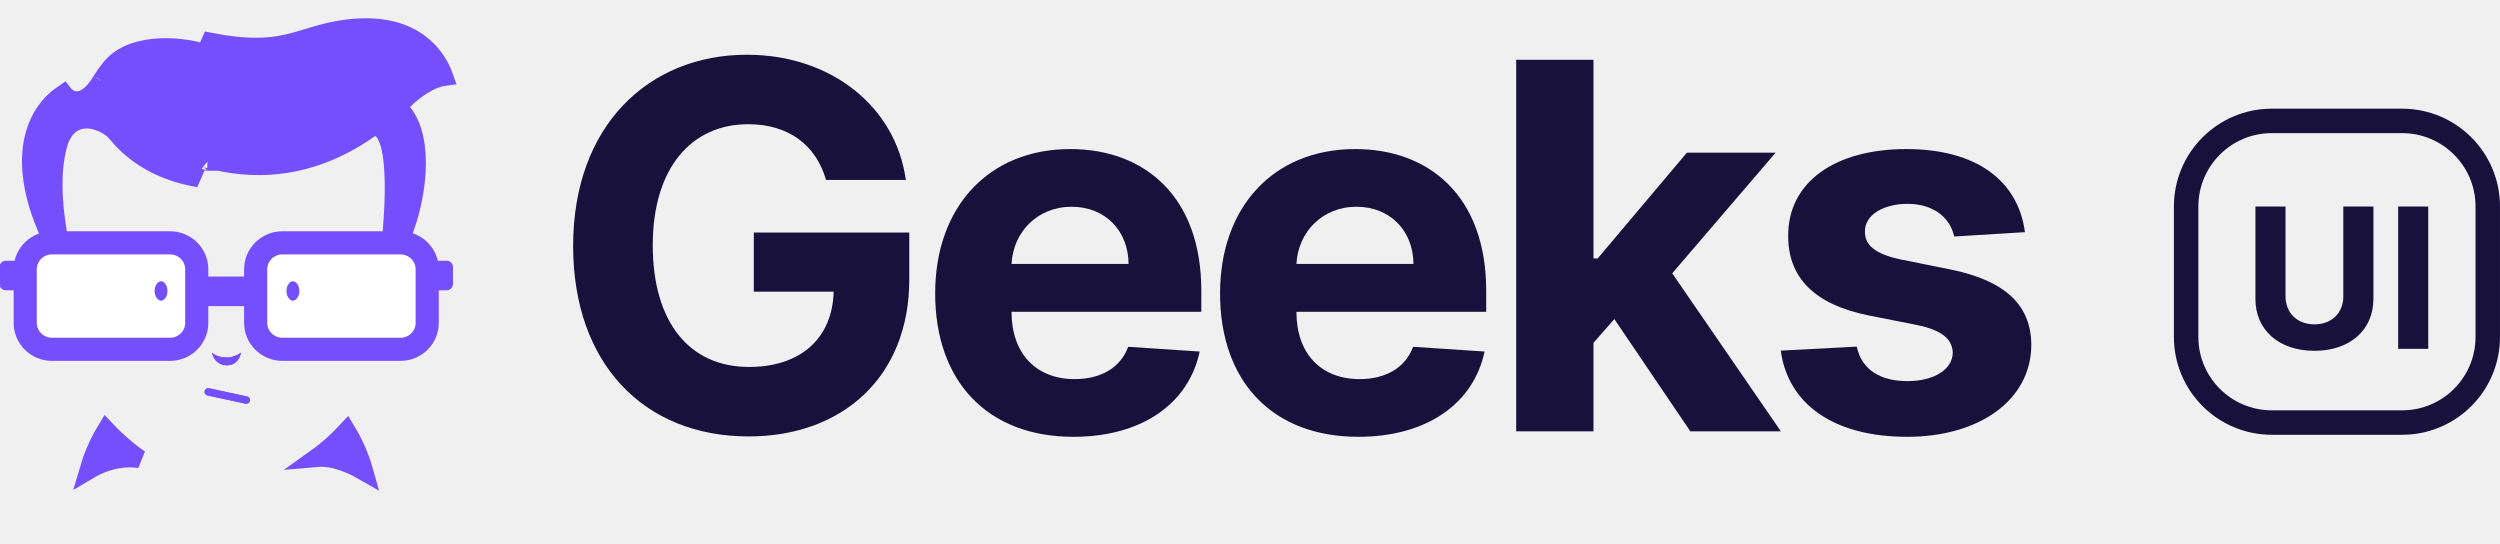
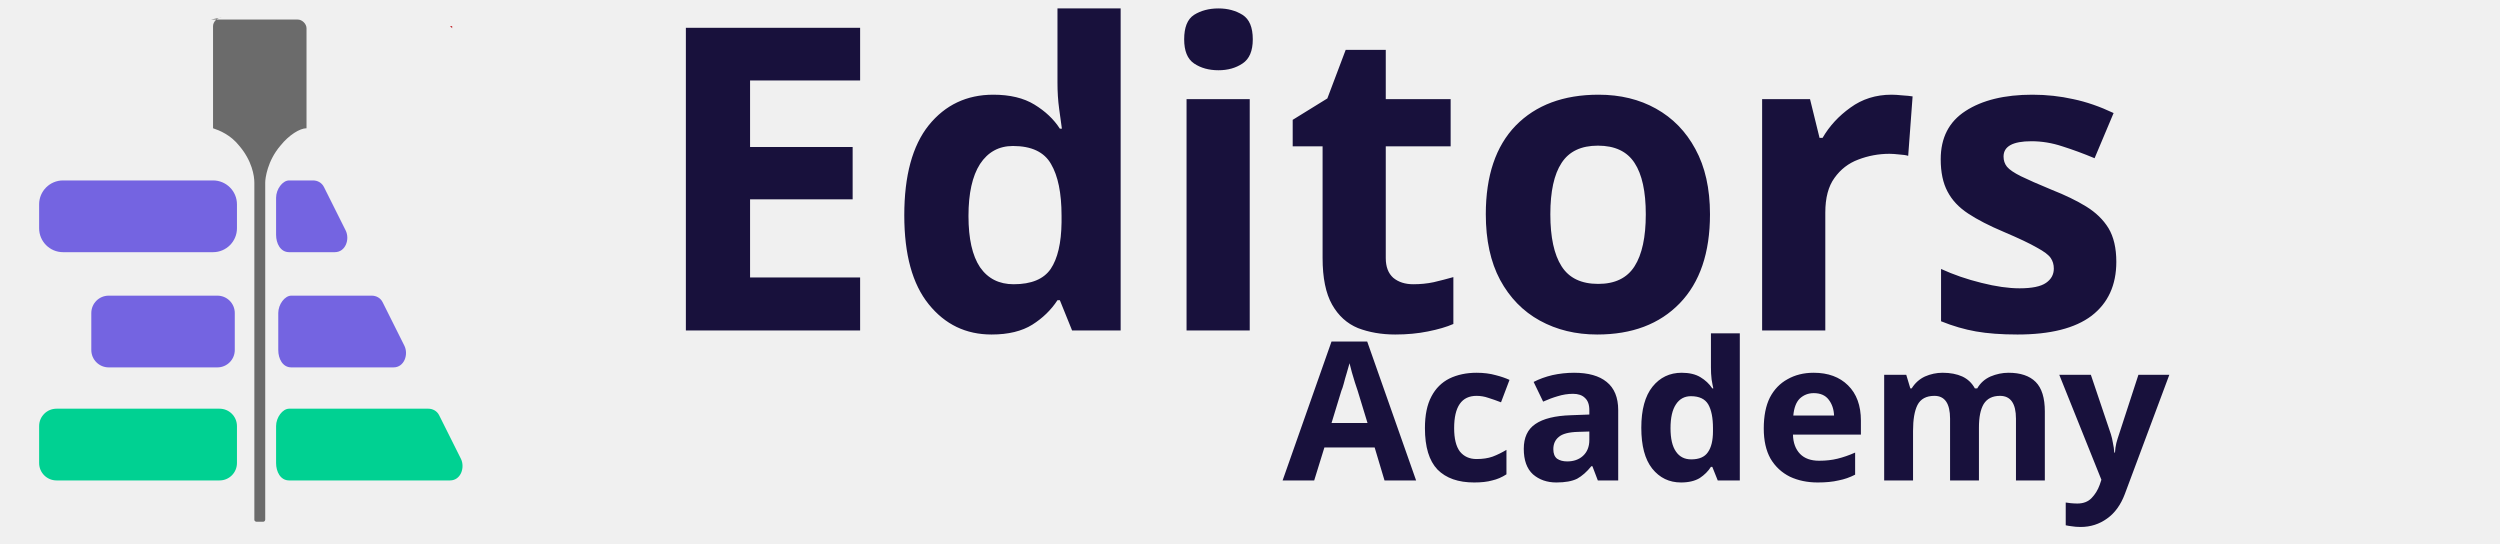
- <svg xmlns="http://www.w3.org/2000/svg" width="115" height="25" viewBox="0 0 115 25" fill="none">
-   <g clip-path="url(#clip0)">
-     <path d="M18.302 4.892L18.562 4.627C18.812 4.373 19.223 4.032 19.666 3.798C19.888 3.68 20.136 3.579 20.388 3.538C20.403 3.535 20.418 3.533 20.433 3.531C20.275 3.083 19.981 2.571 19.5 2.149C18.819 1.552 17.724 1.1 16.004 1.312C15.249 1.405 14.703 1.571 14.162 1.736C14.162 1.736 14.162 1.736 14.162 1.736L14.153 1.738C13.479 1.944 12.809 2.149 11.823 2.156C11.236 2.161 10.544 2.095 9.675 1.927L9.439 2.451C9.013 2.305 8.219 2.147 7.387 2.181C6.549 2.215 5.746 2.439 5.213 2.979M18.302 4.892L5.213 2.979M18.302 4.892L18.534 5.182C19.05 5.83 19.217 6.82 19.16 7.886C19.111 8.802 18.899 9.709 18.67 10.367L18.049 10.326C18.147 9.012 18.133 8.051 18.056 7.374C18.014 7.002 17.951 6.702 17.871 6.473C17.797 6.261 17.686 6.039 17.498 5.909L17.256 5.742L17.016 5.913C13.608 8.335 10.583 7.57 9.63 7.329L9.627 7.328L9.623 7.327C9.559 7.311 9.499 7.295 9.448 7.284C9.403 7.273 9.339 7.26 9.279 7.255C9.255 7.254 9.185 7.249 9.104 7.272C9.06 7.285 8.987 7.314 8.919 7.381C8.843 7.456 8.8 7.555 8.793 7.656C8.782 7.813 8.86 7.923 8.876 7.944C8.876 7.945 8.876 7.945 8.877 7.946C8.904 7.984 8.933 8.014 8.952 8.033L8.952 8.033C9.008 8.089 9.073 8.144 9.144 8.198C8.206 8.037 7.482 7.749 6.93 7.441C6.066 6.957 5.601 6.41 5.383 6.153L5.383 6.153C5.383 6.153 5.383 6.153 5.383 6.153C5.38 6.149 5.377 6.146 5.374 6.143C5.336 6.097 5.289 6.042 5.25 6.004L4.964 6.295L5.25 6.004C5.155 5.911 4.996 5.799 4.814 5.707C4.629 5.613 4.387 5.521 4.122 5.497C3.852 5.472 3.543 5.516 3.264 5.717C2.988 5.916 2.793 6.232 2.678 6.652C2.319 7.952 2.474 9.427 2.603 10.341L2.092 10.37C1.39 8.662 1.326 7.357 1.538 6.404C1.762 5.401 2.297 4.757 2.782 4.415L2.925 4.314C2.945 4.34 2.968 4.365 2.993 4.39C3.095 4.49 3.218 4.565 3.36 4.599C3.501 4.633 3.636 4.621 3.751 4.587C3.969 4.522 4.142 4.376 4.258 4.258C4.381 4.133 4.482 3.997 4.55 3.897C4.585 3.845 4.612 3.801 4.632 3.769C4.641 3.753 4.649 3.74 4.655 3.731L4.658 3.724M18.302 4.892L4.658 3.724M5.213 2.979C5.098 3.096 4.961 3.277 4.844 3.444C4.788 3.525 4.74 3.597 4.707 3.649C4.69 3.675 4.676 3.696 4.668 3.71L4.658 3.724M5.213 2.979L4.658 3.724M9.539 7.434C9.539 7.434 9.54 7.434 9.541 7.435C9.54 7.435 9.54 7.435 9.54 7.435C9.54 7.434 9.539 7.434 9.539 7.434Z" fill="#754FFE" stroke="#754FFE" stroke-width="0.839" />
-     <path d="M7.817 11.17H2.393C1.712 11.17 1.16 11.713 1.16 12.383V14.856C1.16 15.526 1.712 16.069 2.393 16.069H7.817C8.498 16.069 9.05 15.526 9.05 14.856V12.383C9.05 11.713 8.498 11.17 7.817 11.17Z" fill="white" stroke="#754FFE" stroke-width="1.064" />
-     <path d="M0.616 12.019H0.271C0.121 12.019 0 12.138 0 12.286V13.062C0 13.209 0.121 13.328 0.271 13.328H0.616C0.766 13.328 0.888 13.209 0.888 13.062V12.286C0.888 12.138 0.766 12.019 0.616 12.019Z" fill="#754FFE" stroke="#754FFE" stroke-width="0.053" />
-     <path d="M12.994 11.17H18.418C19.099 11.17 19.651 11.713 19.651 12.383V14.856C19.651 15.526 19.099 16.069 18.418 16.069H12.994C12.313 16.069 11.761 15.526 11.761 14.856V12.383C11.761 11.713 12.313 11.17 12.994 11.17Z" fill="white" stroke="#754FFE" stroke-width="1.064" />
-     <path d="M20.194 12.019H20.539C20.689 12.019 20.81 12.138 20.81 12.286V13.062C20.81 13.209 20.689 13.328 20.539 13.328H20.194C20.044 13.328 19.922 13.209 19.922 13.062V12.286C19.922 12.138 20.044 12.019 20.194 12.019Z" fill="#754FFE" stroke="#754FFE" stroke-width="0.053" />
-     <path d="M9.541 12.746H11.267C11.417 12.746 11.539 12.866 11.539 13.013V13.789C11.539 13.936 11.417 14.056 11.267 14.056H9.541C9.392 14.056 9.27 13.936 9.27 13.789V13.013C9.27 12.866 9.392 12.746 9.541 12.746Z" fill="#754FFE" stroke="#754FFE" stroke-width="0.053" />
-     <mask id="path-7-inside-1" fill="white">
-       <path d="M7.704 13.384C7.704 13.625 7.572 13.821 7.408 13.821C7.245 13.821 7.113 13.625 7.113 13.384C7.113 13.143 7.245 12.948 7.408 12.948C7.572 12.948 7.704 13.143 7.704 13.384Z" />
-     </mask>
-     <path d="M7.704 13.384C7.704 13.625 7.572 13.821 7.408 13.821C7.245 13.821 7.113 13.625 7.113 13.384C7.113 13.143 7.245 12.948 7.408 12.948C7.572 12.948 7.704 13.143 7.704 13.384Z" fill="#754FFE" />
-     <path d="M6.865 13.384C6.865 13.36 6.87 13.3 6.923 13.222C6.972 13.149 7.129 12.982 7.408 12.982V14.66C7.852 14.66 8.156 14.395 8.312 14.164C8.472 13.928 8.544 13.65 8.544 13.384H6.865ZM7.408 12.982C7.688 12.982 7.845 13.149 7.894 13.222C7.947 13.3 7.952 13.36 7.952 13.384H6.273C6.273 13.65 6.345 13.928 6.505 14.164C6.661 14.395 6.965 14.66 7.408 14.66V12.982ZM7.952 13.384C7.952 13.409 7.947 13.469 7.894 13.546C7.845 13.619 7.688 13.787 7.408 13.787V12.108C6.965 12.108 6.661 12.374 6.505 12.605C6.345 12.84 6.273 13.118 6.273 13.384H7.952ZM7.408 13.787C7.129 13.787 6.972 13.619 6.923 13.546C6.87 13.469 6.865 13.409 6.865 13.384H8.544C8.544 13.118 8.472 12.84 8.312 12.605C8.156 12.374 7.852 12.108 7.408 12.108V13.787Z" fill="#754FFE" mask="url(#path-7-inside-1)" />
-     <mask id="path-9-inside-2" fill="white">
-       <path d="M13.178 13.384C13.178 13.625 13.31 13.821 13.474 13.821C13.637 13.821 13.77 13.625 13.77 13.384C13.77 13.143 13.637 12.948 13.474 12.948C13.31 12.948 13.178 13.143 13.178 13.384Z" />
-     </mask>
-     <path d="M13.178 13.384C13.178 13.625 13.31 13.821 13.474 13.821C13.637 13.821 13.77 13.625 13.77 13.384C13.77 13.143 13.637 12.948 13.474 12.948C13.31 12.948 13.178 13.143 13.178 13.384Z" fill="#754FFE" />
-     <path d="M12.338 13.384C12.338 13.65 12.41 13.928 12.57 14.164C12.726 14.395 13.03 14.66 13.474 14.66V12.982C13.753 12.982 13.91 13.149 13.959 13.222C14.012 13.3 14.017 13.36 14.017 13.384H12.338ZM13.474 14.66C13.917 14.66 14.221 14.395 14.378 14.164C14.537 13.928 14.609 13.65 14.609 13.384H12.93C12.93 13.359 12.936 13.3 12.988 13.222C13.037 13.149 13.194 12.982 13.474 12.982V14.66ZM14.609 13.384C14.609 13.118 14.537 12.84 14.378 12.605C14.221 12.374 13.917 12.108 13.474 12.108V13.787C13.194 13.787 13.037 13.619 12.988 13.547C12.936 13.469 12.93 13.409 12.93 13.384H14.609ZM13.474 12.108C13.03 12.108 12.726 12.374 12.57 12.605C12.41 12.84 12.338 13.118 12.338 13.384H14.017C14.017 13.409 14.012 13.469 13.959 13.546C13.91 13.619 13.753 13.787 13.474 13.787V12.108Z" fill="#754FFE" mask="url(#path-9-inside-2)" />
-     <mask id="path-11-inside-3" fill="white">
-       <path d="M11.082 16.221C10.589 16.609 9.924 16.415 9.751 16.221C9.8 16.464 9.988 16.803 10.441 16.803C10.895 16.803 11.058 16.415 11.082 16.221Z" />
-     </mask>
-     <path d="M11.082 16.221C10.589 16.609 9.924 16.415 9.751 16.221C9.8 16.464 9.988 16.803 10.441 16.803C10.895 16.803 11.058 16.415 11.082 16.221Z" fill="#754FFE" />
-     <path d="M11.082 16.221L11.915 16.327L12.173 14.295L10.563 15.562L11.082 16.221ZM9.751 16.221L10.378 15.664L8.309 13.338L8.928 16.388L9.751 16.221ZM10.563 15.562C10.524 15.592 10.465 15.613 10.378 15.604C10.335 15.6 10.302 15.59 10.286 15.583C10.278 15.58 10.282 15.581 10.294 15.588C10.303 15.595 10.337 15.617 10.378 15.664L9.124 16.779C9.282 16.956 9.481 17.066 9.639 17.132C9.812 17.204 10.009 17.255 10.215 17.275C10.627 17.315 11.147 17.238 11.601 16.881L10.563 15.562ZM8.928 16.388C8.976 16.623 9.092 16.926 9.337 17.182C9.601 17.46 9.98 17.643 10.441 17.643V15.964C10.435 15.964 10.453 15.963 10.483 15.976C10.512 15.989 10.536 16.008 10.552 16.024C10.567 16.04 10.572 16.051 10.573 16.052C10.573 16.053 10.573 16.053 10.573 16.054L8.928 16.388ZM10.441 17.643C10.944 17.643 11.326 17.414 11.569 17.121C11.788 16.856 11.886 16.553 11.915 16.327L10.25 16.116C10.253 16.09 10.257 16.08 10.258 16.079C10.259 16.076 10.263 16.065 10.277 16.05C10.291 16.032 10.317 16.007 10.356 15.988C10.398 15.967 10.431 15.964 10.441 15.964V17.643Z" fill="#754FFE" mask="url(#path-11-inside-3)" />
-     <mask id="path-13-inside-4" fill="white">
-       <path fill-rule="evenodd" clip-rule="evenodd" d="M9.414 17.989C9.435 17.897 9.527 17.84 9.62 17.86L11.362 18.237C11.455 18.257 11.514 18.348 11.493 18.439C11.473 18.531 11.381 18.589 11.288 18.568L9.546 18.191C9.452 18.171 9.394 18.081 9.414 17.989Z" />
-     </mask>
-     <path fill-rule="evenodd" clip-rule="evenodd" d="M9.414 17.989C9.435 17.897 9.527 17.84 9.62 17.86L11.362 18.237C11.455 18.257 11.514 18.348 11.493 18.439C11.473 18.531 11.381 18.589 11.288 18.568L9.546 18.191C9.452 18.171 9.394 18.081 9.414 17.989Z" fill="#754FFE" />
-     <path d="M9.414 17.989L8.595 17.806L8.595 17.806L9.414 17.989ZM9.62 17.86L9.442 18.68L9.442 18.68L9.62 17.86ZM11.362 18.237L11.54 17.417L11.539 17.417L11.362 18.237ZM11.493 18.439L10.674 18.256L10.674 18.256L11.493 18.439ZM11.288 18.568L11.466 17.748L11.465 17.748L11.288 18.568ZM9.546 18.191L9.723 17.371L9.723 17.371L9.546 18.191ZM10.233 18.172C10.15 18.542 9.788 18.755 9.442 18.68L9.798 17.04C9.265 16.924 8.719 17.252 8.595 17.806L10.233 18.172ZM9.442 18.68L11.184 19.057L11.539 17.417L9.797 17.039L9.442 18.68ZM11.184 19.057C10.834 18.981 10.59 18.631 10.674 18.256L12.312 18.623C12.437 18.065 12.076 17.533 11.54 17.417L11.184 19.057ZM10.674 18.256C10.757 17.886 11.119 17.673 11.466 17.748L11.11 19.389C11.643 19.504 12.189 19.175 12.312 18.622L10.674 18.256ZM11.465 17.748L9.723 17.371L9.368 19.011L11.11 19.389L11.465 17.748ZM9.723 17.371C10.074 17.447 10.317 17.798 10.233 18.172L8.595 17.806C8.47 18.363 8.831 18.895 9.368 19.012L9.723 17.371Z" fill="#754FFE" mask="url(#path-13-inside-4)" />
-     <path d="M4.069 21.634C4.225 21.099 4.482 20.441 4.883 19.778C5.157 20.067 5.457 20.353 5.783 20.623C5.987 20.794 6.203 20.96 6.429 21.117C5.851 21.019 4.985 21.089 4.069 21.634ZM16.018 21.331C15.579 21.153 15.058 21.015 14.555 21.06C15.094 20.675 15.558 20.246 15.95 19.823C16.173 20.186 16.541 20.914 16.758 21.695C16.528 21.562 16.278 21.436 16.018 21.331Z" fill="#754FFE" stroke="#754FFE" stroke-width="0.839" />
-     <path d="M37.997 8.276H41.669C41.202 4.896 38.222 2.518 34.358 2.518C29.844 2.518 26.364 5.772 26.364 11.314C26.364 16.721 29.618 20.076 34.434 20.076C38.748 20.076 41.827 17.347 41.827 12.849V10.696H34.675V13.417H38.347C38.297 15.536 36.854 16.88 34.45 16.88C31.738 16.88 30.027 14.852 30.027 11.28C30.027 7.725 31.805 5.714 34.417 5.714C36.278 5.714 37.538 6.674 37.997 8.276Z" fill="#18113C" />
-     <path d="M49.377 20.093C52.548 20.093 54.684 18.549 55.185 16.17L51.897 15.953C51.538 16.93 50.62 17.439 49.435 17.439C47.658 17.439 46.531 16.262 46.531 14.351V14.343H55.26V13.366C55.26 9.01 52.623 6.857 49.235 6.857C45.463 6.857 43.018 9.536 43.018 13.492C43.018 17.556 45.43 20.093 49.377 20.093ZM46.531 12.14C46.606 10.679 47.716 9.511 49.294 9.511C50.837 9.511 51.906 10.612 51.914 12.14H46.531Z" fill="#18113C" />
-     <path d="M62.482 20.093C65.653 20.093 67.789 18.549 68.29 16.17L65.002 15.953C64.643 16.93 63.725 17.439 62.54 17.439C60.763 17.439 59.636 16.262 59.636 14.351V14.343H68.365V13.366C68.365 9.01 65.728 6.857 62.34 6.857C58.568 6.857 56.123 9.536 56.123 13.492C56.123 17.556 58.535 20.093 62.482 20.093ZM59.636 12.14C59.711 10.679 60.821 9.511 62.398 9.511C63.942 9.511 65.01 10.612 65.019 12.14H59.636Z" fill="#18113C" />
-     <path d="M69.745 19.842H73.3V15.77L74.26 14.677L77.756 19.842H81.92L76.922 12.573L81.678 7.024H77.597L73.492 11.889H73.3V2.751H69.745V19.842Z" fill="#18113C" />
-     <path d="M93.148 10.679C92.831 8.318 90.928 6.857 87.69 6.857C84.411 6.857 82.249 8.376 82.257 10.846C82.249 12.765 83.459 14.009 85.963 14.51L88.183 14.952C89.3 15.177 89.81 15.586 89.827 16.229C89.81 16.988 88.983 17.531 87.74 17.531C86.472 17.531 85.629 16.988 85.412 15.945L81.915 16.128C82.249 18.582 84.335 20.093 87.732 20.093C91.053 20.093 93.431 18.398 93.44 15.87C93.431 14.017 92.221 12.907 89.734 12.398L87.415 11.931C86.221 11.672 85.779 11.263 85.787 10.646C85.779 9.878 86.647 9.377 87.749 9.377C88.983 9.377 89.718 10.053 89.893 10.88L93.148 10.679Z" fill="#18113C" />
+ <svg xmlns="http://www.w3.org/2000/svg" id="Layer_1" version="1.1" viewBox="0 0 115 25">
+   <defs>
+     <style>
+       .st0 {
+         fill: #00d192;
+       }
+ 
+       .st1 {
+         font-family: Heebo-Bold, Heebo;
+         font-size: 8.9px;
+         font-weight: 700;
+       }
+ 
+       .st1, .st2 {
+         fill: #18113c;
+       }
+ 
+       .st3 {
+         fill: #7464e1;
+       }
+ 
+       .st4 {
+         fill: #c1272d;
+       }
+ 
+       .st2 {
+         font-family: Heebo-Black, Heebo;
+         font-size: 19.5px;
+         font-weight: 800;
+         letter-spacing: 0em;
+       }
+ 
+       .st5 {
+         fill: #6b6b6b;
+       }
+     </style>
+   </defs>
+   <g>
+     <polygon class="st4" points="20.7 1.2 20.8 1.3 20.8 1.2 20.7 1.2" />
+     <rect class="st3" x="1.8" y="8.3" width="9.1" height="3.3" rx="1.1" ry="1.1" />
+     <rect class="st0" x="1.8" y="18.8" width="9.1" height="3.3" rx=".8" ry=".8" />
+     <rect class="st3" x="4.2" y="13.6" width="6.6" height="3.3" rx=".8" ry=".8" />
+     <path class="st3" d="M13.3,8.3h1.1c.2,0,.4.1.5.3l1,2c.2.4,0,1-.5,1h-2.1c-.4,0-.6-.4-.6-.8v-1.7c0-.4.3-.8.6-.8Z" />
+     <path class="st0" d="M13.3,18.8h6.4c.2,0,.4.1.5.3l1,2c.2.4,0,1-.5,1h-7.4c-.4,0-.6-.4-.6-.8v-1.7c0-.4.3-.8.6-.8Z" />
+     <path class="st3" d="M13.3,13.6h3.8c.2,0,.4.1.5.3l1,2c.2.4,0,1-.5,1h-4.7c-.4,0-.6-.4-.6-.8v-1.7c0-.4.3-.8.6-.8Z" />
+     <path class="st5" d="M9.7.9h4c.2,0,.4.2.4.4v4.6s0,0,0,0c0,0,0,0,0,0-.3,0-.8.3-1.2.8-.6.7-.7,1.5-.7,1.7v15.5c0,0,0,.1-.1.1h-.3c0,0-.1,0-.1-.1v-15.5c0-.3-.1-1-.7-1.7-.4-.5-.9-.7-1.2-.8,0,0,0,0,0,0,0,0,0,0,0,0V1.2c0-.2.2-.4.4-.4Z" />
  </g>
-   <rect x="100.562" y="5.562" width="13.875" height="13.875" rx="3.938" stroke="#18113C" stroke-width="1.125" />
-   <path d="M107.793 9.5V13.633C107.793 14.38 107.269 14.921 106.463 14.921C105.661 14.921 105.134 14.38 105.134 13.633V9.5H103.75V13.751C103.75 15.183 104.83 16.138 106.463 16.138C108.09 16.138 109.177 15.183 109.177 13.751V9.5H107.793Z" fill="#18113C" />
-   <path d="M111.699 9.5H110.315V16.046H111.699V9.5Z" fill="#18113C" />
-   <defs>
-     <clipPath id="clip0">
-       <rect width="94" height="24.339" fill="white" />
-     </clipPath>
-   </defs>
+   <text class="st2" transform="translate(29.8 15.2)">
+     <tspan x="0" y="0">Editors</tspan>
+   </text>
+   <text class="st1" transform="translate(59 22.1)">
+     <tspan x="0" y="0">Academy</tspan>
+   </text>
</svg>
